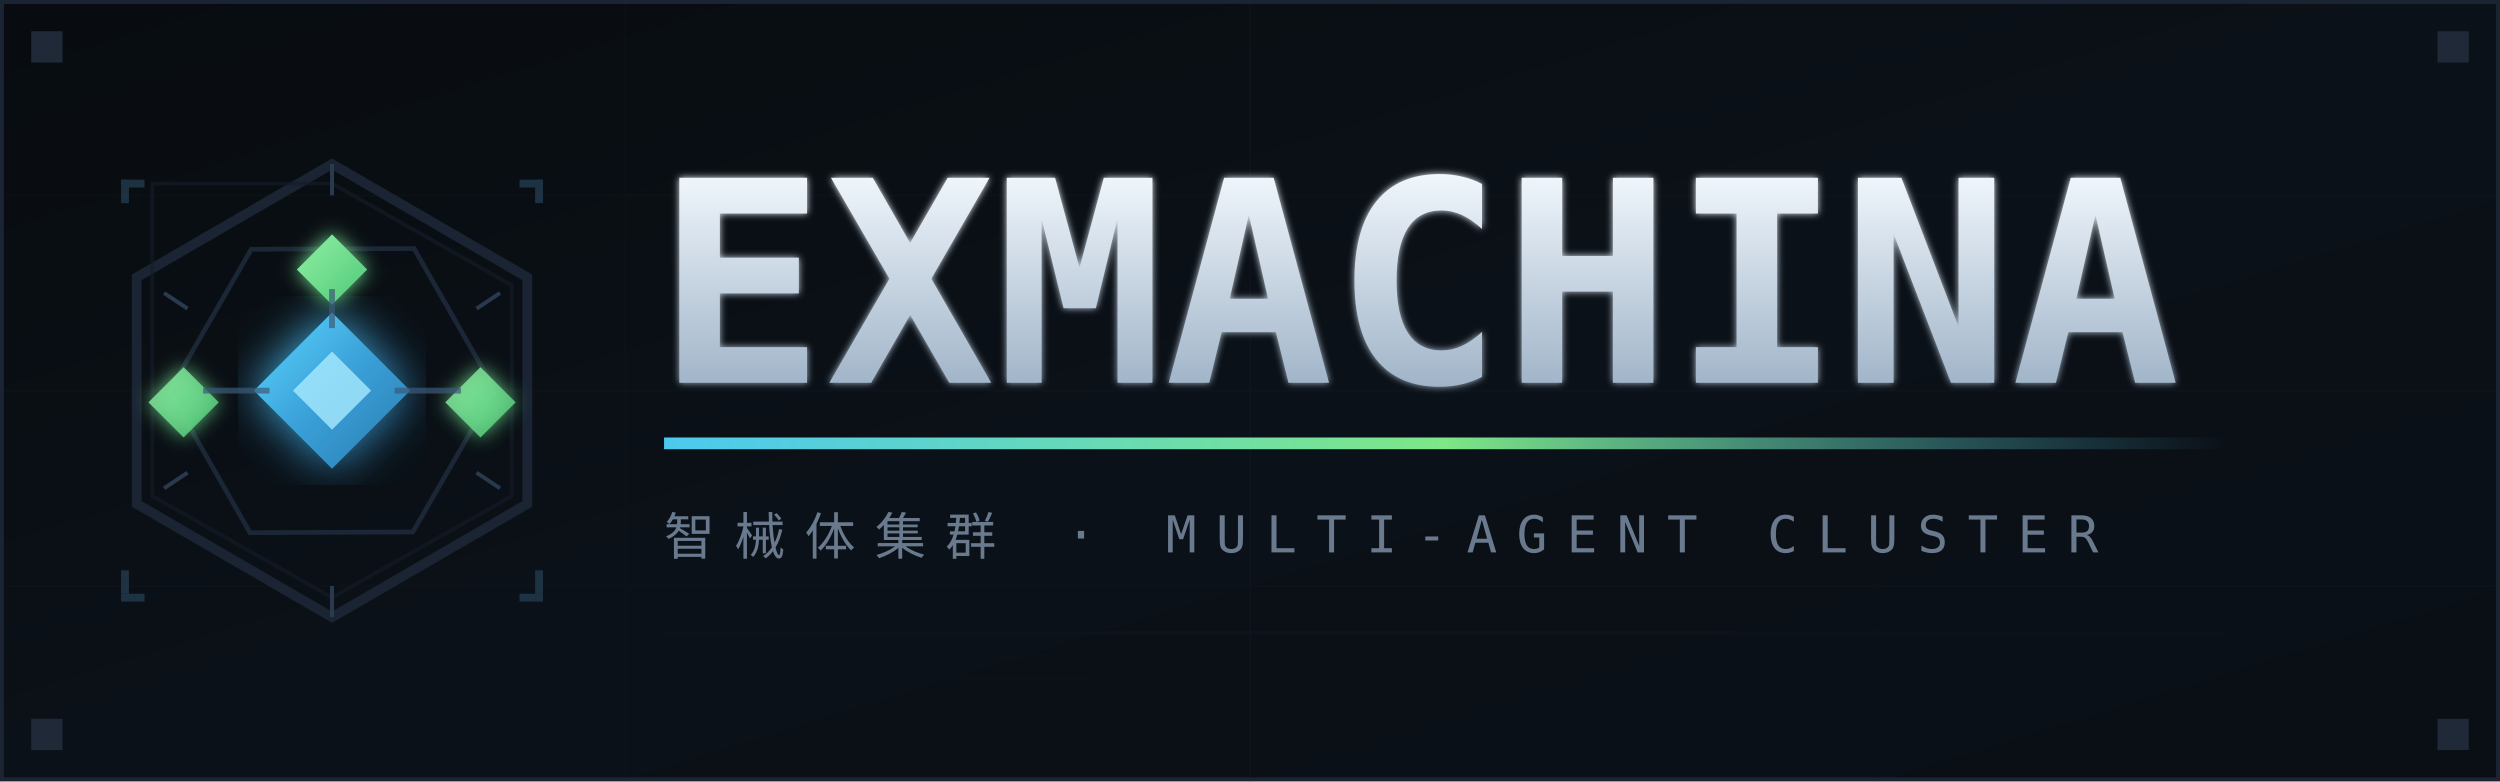
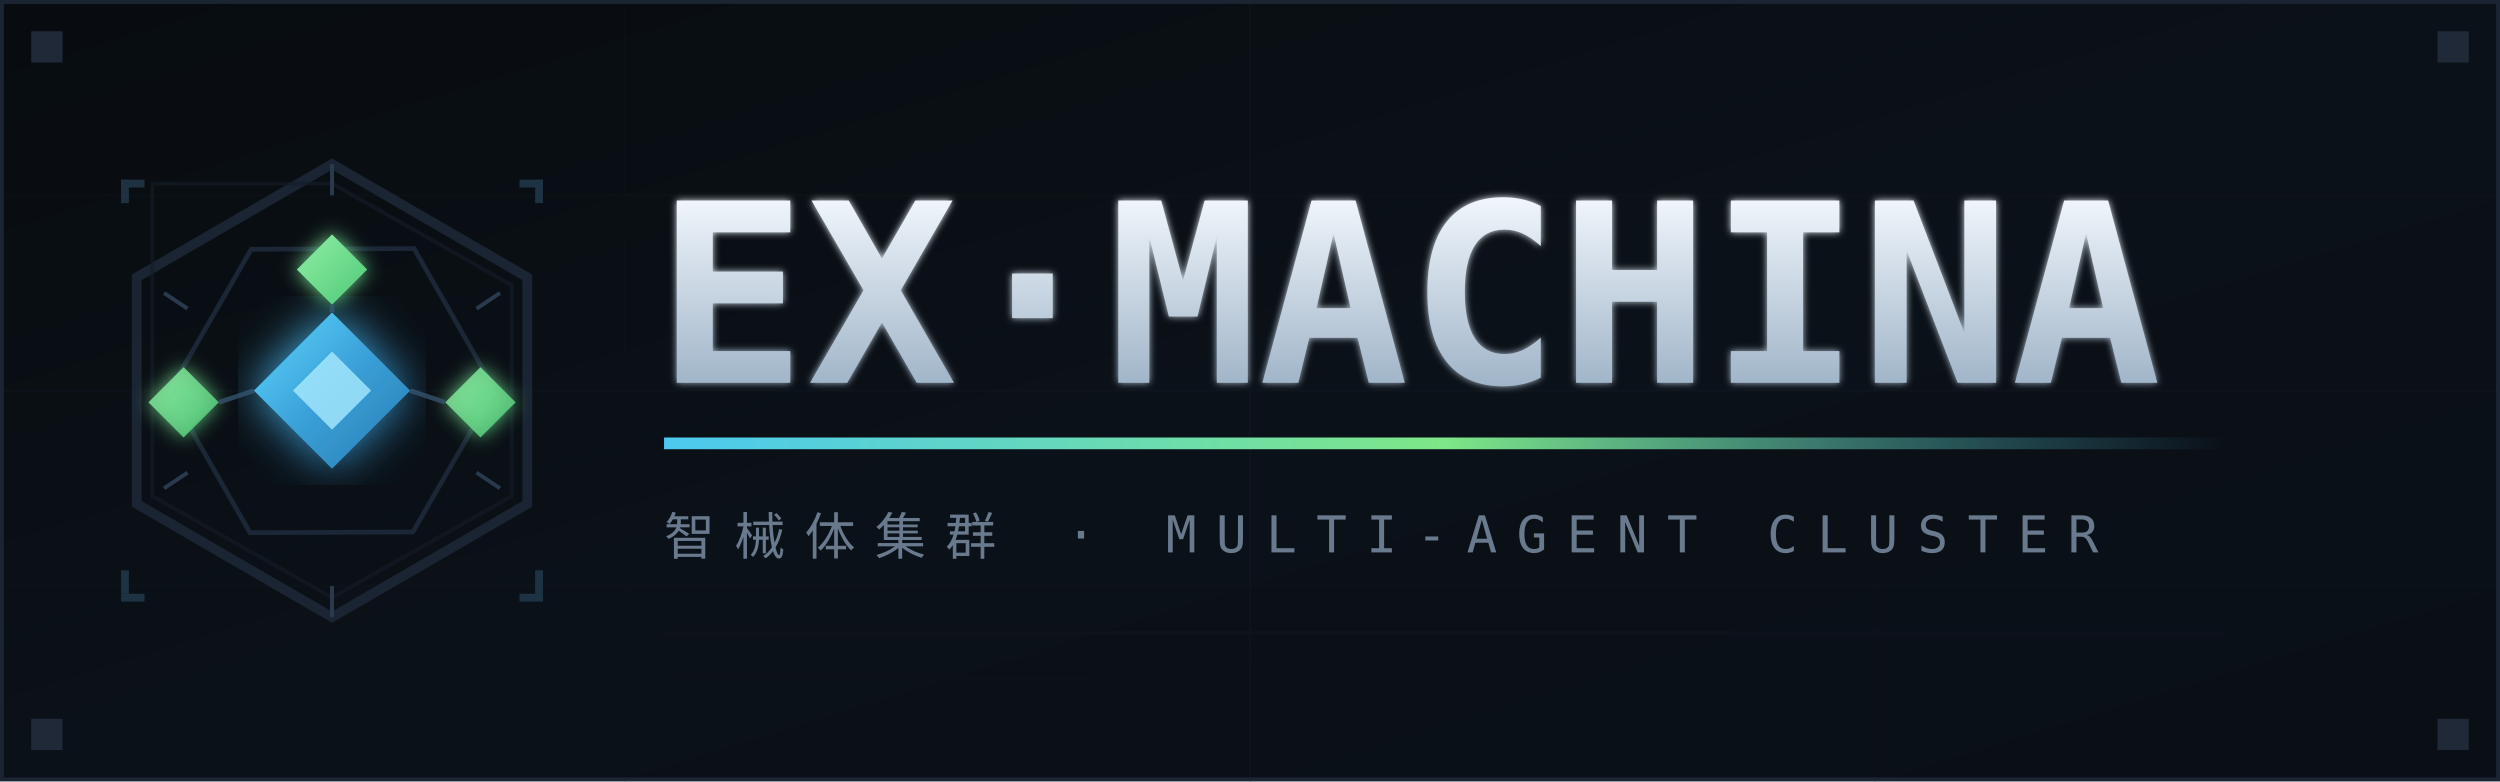
<svg xmlns="http://www.w3.org/2000/svg" width="640" height="200" viewBox="0 0 640 200">
  <defs>
    <linearGradient id="bg" x1="0" y1="0" x2="1" y2="1">
      <stop offset="0%" stop-color="#080c10" />
      <stop offset="50%" stop-color="#0b1118" />
      <stop offset="100%" stop-color="#0a0f16" />
    </linearGradient>
    <linearGradient id="coreGrad" x1="0" y1="0" x2="1" y2="1">
      <stop offset="0%" stop-color="#5dd8ff" />
      <stop offset="50%" stop-color="#3aa0d8" />
      <stop offset="100%" stop-color="#2a7cb0" />
    </linearGradient>
    <linearGradient id="subGrad" x1="0" y1="0" x2="1" y2="1">
      <stop offset="0%" stop-color="#8ff0a4" />
      <stop offset="100%" stop-color="#50c878" />
    </linearGradient>
    <linearGradient id="textGrad" x1="0" y1="0" x2="0" y2="1">
      <stop offset="0%" stop-color="#f0f6fc" />
      <stop offset="100%" stop-color="#a0b4c8" />
    </linearGradient>
    <linearGradient id="underline" x1="0" y1="0" x2="1" y2="0">
      <stop offset="0%" stop-color="#4cc9f0" />
      <stop offset="50%" stop-color="#7ee787" />
      <stop offset="100%" stop-color="#4cc9f0" stop-opacity="0" />
    </linearGradient>
    <filter id="glowBig">
      <feGaussianBlur stdDeviation="6" result="b" />
      <feMerge>
        <feMergeNode in="b" />
        <feMergeNode in="SourceGraphic" />
      </feMerge>
    </filter>
    <filter id="glowSm">
      <feGaussianBlur stdDeviation="2.5" result="b" />
      <feMerge>
        <feMergeNode in="b" />
        <feMergeNode in="SourceGraphic" />
      </feMerge>
    </filter>
    <filter id="glowText">
      <feGaussianBlur stdDeviation="1" result="b" />
      <feMerge>
        <feMergeNode in="b" />
        <feMergeNode in="SourceGraphic" />
      </feMerge>
    </filter>
  </defs>
  <rect width="640" height="200" fill="url(#bg)" />
  <g stroke="#131a28" stroke-width="0.5" opacity="0.3">
    <line x1="320" y1="0" x2="320" y2="200" />
    <line x1="0" y1="100" x2="640" y2="100" />
  </g>
  <g stroke="#10161f" stroke-width="0.4" opacity="0.3">
    <line x1="0" y1="50" x2="640" y2="50" />
    <line x1="0" y1="150" x2="640" y2="150" />
    <line x1="160" y1="0" x2="160" y2="200" />
    <line x1="480" y1="0" x2="480" y2="200" />
  </g>
  <g transform="translate(85,100)">
    <polygon points="0,-58 50,-29 50,29 0,58 -50,29 -50,-29" fill="none" stroke="#1a2433" stroke-width="2.5" />
    <polygon points="0,-53 46,-27 46,27 0,53 -46,27 -46,-53" fill="none" stroke="#141c28" stroke-width="1" opacity="0.6" />
    <g stroke="#2a3a4e" stroke-width="1">
      <line x1="0" y1="-58" x2="0" y2="-50" />
      <line x1="43" y1="-25" x2="37" y2="-21" />
      <line x1="43" y1="25" x2="37" y2="21" />
      <line x1="0" y1="58" x2="0" y2="50" />
      <line x1="-43" y1="25" x2="-37" y2="21" />
      <line x1="-43" y1="-25" x2="-37" y2="-21" />
    </g>
    <polygon points="0,-42 36,-21 36,21 0,42 -36,21 -36,-21" fill="none" stroke="#223044" stroke-width="1.2" opacity="0.7" transform="rotate(30)" />
    <g filter="url(#glowBig)">
      <polygon points="0,-20 20,0 0,20 -20,0" fill="url(#coreGrad)" />
    </g>
    <polygon points="0,-10 10,0 0,10 -10,0" fill="#a8eaff" opacity="0.8" />
    <g filter="url(#glowSm)">
      <polygon points="0,-40 9,-31 0,-22 -9,-31" fill="url(#subGrad)" />
      <polygon points="38,-6 47,3 38,12 29,3" fill="url(#subGrad)" opacity="0.85" />
      <polygon points="-38,-6 -29,3 -38,12 -47,3" fill="url(#subGrad)" opacity="0.85" />
    </g>
-     <g stroke="#3a5a78" stroke-width="1.5" opacity="0.7">
-       <line x1="0" y1="-16" x2="0" y2="-26" />
-       <line x1="16" y1="0" x2="33" y2="0" />
-       <line x1="-16" y1="0" x2="-33" y2="0" />
+     <g stroke="#3a5a78" stroke-width="1.2" opacity="0.7">
+       <line x1="0" y1="-20" x2="0" y2="-22" />
+       <line x1="20" y1="0" x2="29" y2="3" />
+       <line x1="-20" y1="0" x2="-29" y2="3" />
    </g>
    <g fill="#2a4a60" opacity="0.6">
      <rect x="-54" y="-54" width="6" height="2" />
      <rect x="-54" y="-54" width="2" height="6" />
      <rect x="48" y="-54" width="6" height="2" />
      <rect x="52" y="-54" width="2" height="6" />
      <rect x="-54" y="52" width="6" height="2" />
      <rect x="-54" y="46" width="2" height="6" />
      <rect x="48" y="52" width="6" height="2" />
      <rect x="52" y="46" width="2" height="6" />
    </g>
  </g>
-   <text x="168" y="98" font-family="'SF Mono','Cascadia Code','Fira Code','JetBrains Mono',monospace" font-size="72" font-weight="800" fill="url(#textGrad)" letter-spacing="0" text-anchor="start" filter="url(#glowText)">
-     EXMACHINA
+   <text x="168" y="98" font-family="'SF Mono','Cascadia Code','Fira Code','JetBrains Mono',monospace" font-size="64" font-weight="800" fill="url(#textGrad)" letter-spacing="0" text-anchor="start" filter="url(#glowText)">
+     EX·MACHINA
  </text>
  <rect x="170" y="112" width="400" height="3" fill="url(#underline)" />
  <text x="170" y="142" font-family="'SF Mono','Cascadia Code',monospace" font-size="13" fill="#6a7a8e" letter-spacing="5">
    智械体集群 · MULTI-AGENT CLUSTER
  </text>
  <g stroke="#0f1520" stroke-width="1">
    <line x1="170" y1="162" x2="570" y2="162" opacity="0.4" />
    <line x1="170" y1="168" x2="400" y2="168" opacity="0.25" />
    <line x1="170" y1="174" x2="280" y2="174" opacity="0.15" />
  </g>
  <rect x="0.5" y="0.5" width="639" height="199" fill="none" stroke="#1a2433" stroke-width="1" />
  <g fill="#1f2937">
    <rect x="8" y="8" width="8" height="8" />
    <rect x="624" y="8" width="8" height="8" />
    <rect x="8" y="184" width="8" height="8" />
    <rect x="624" y="184" width="8" height="8" />
  </g>
</svg>
